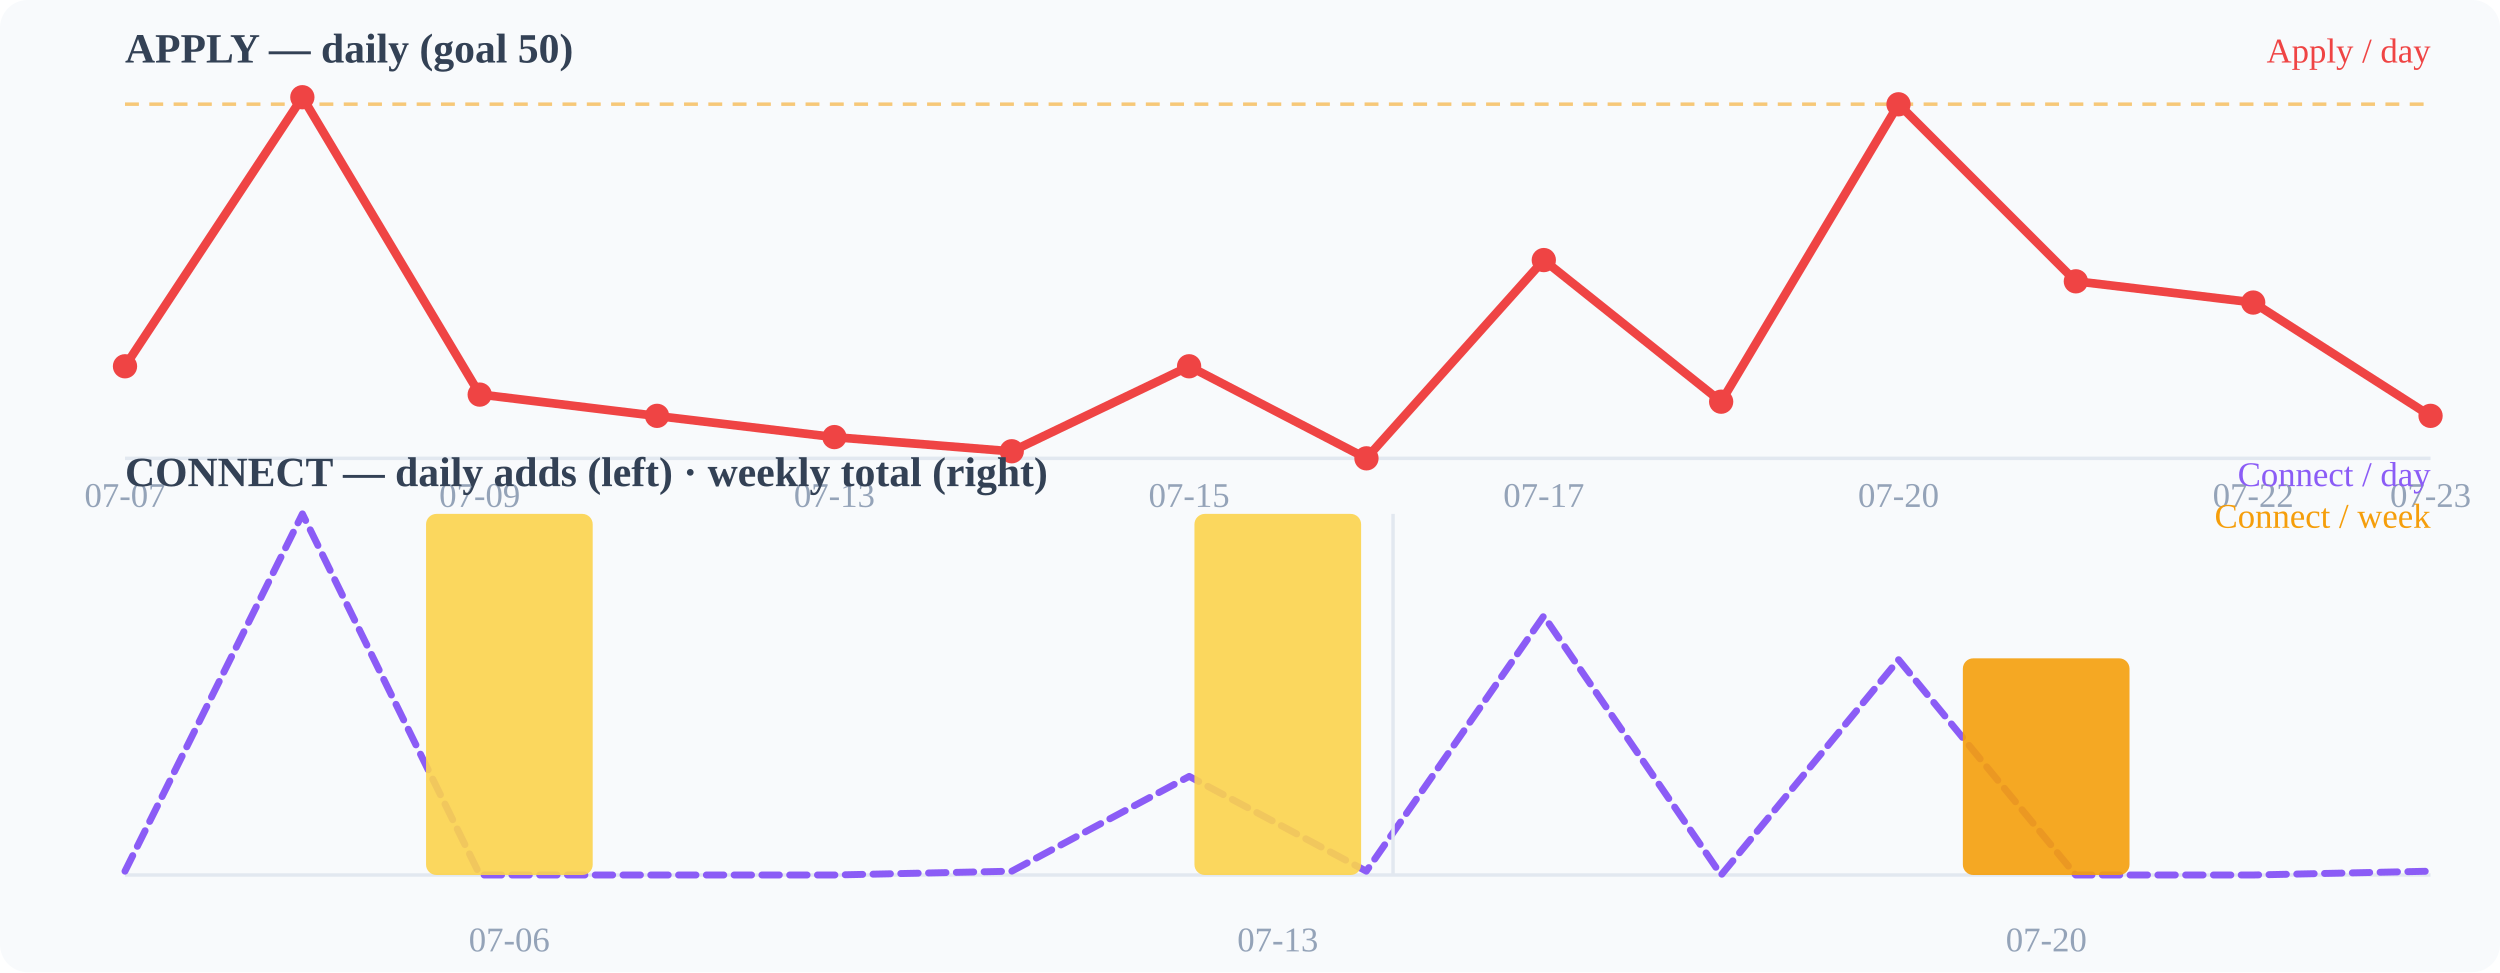
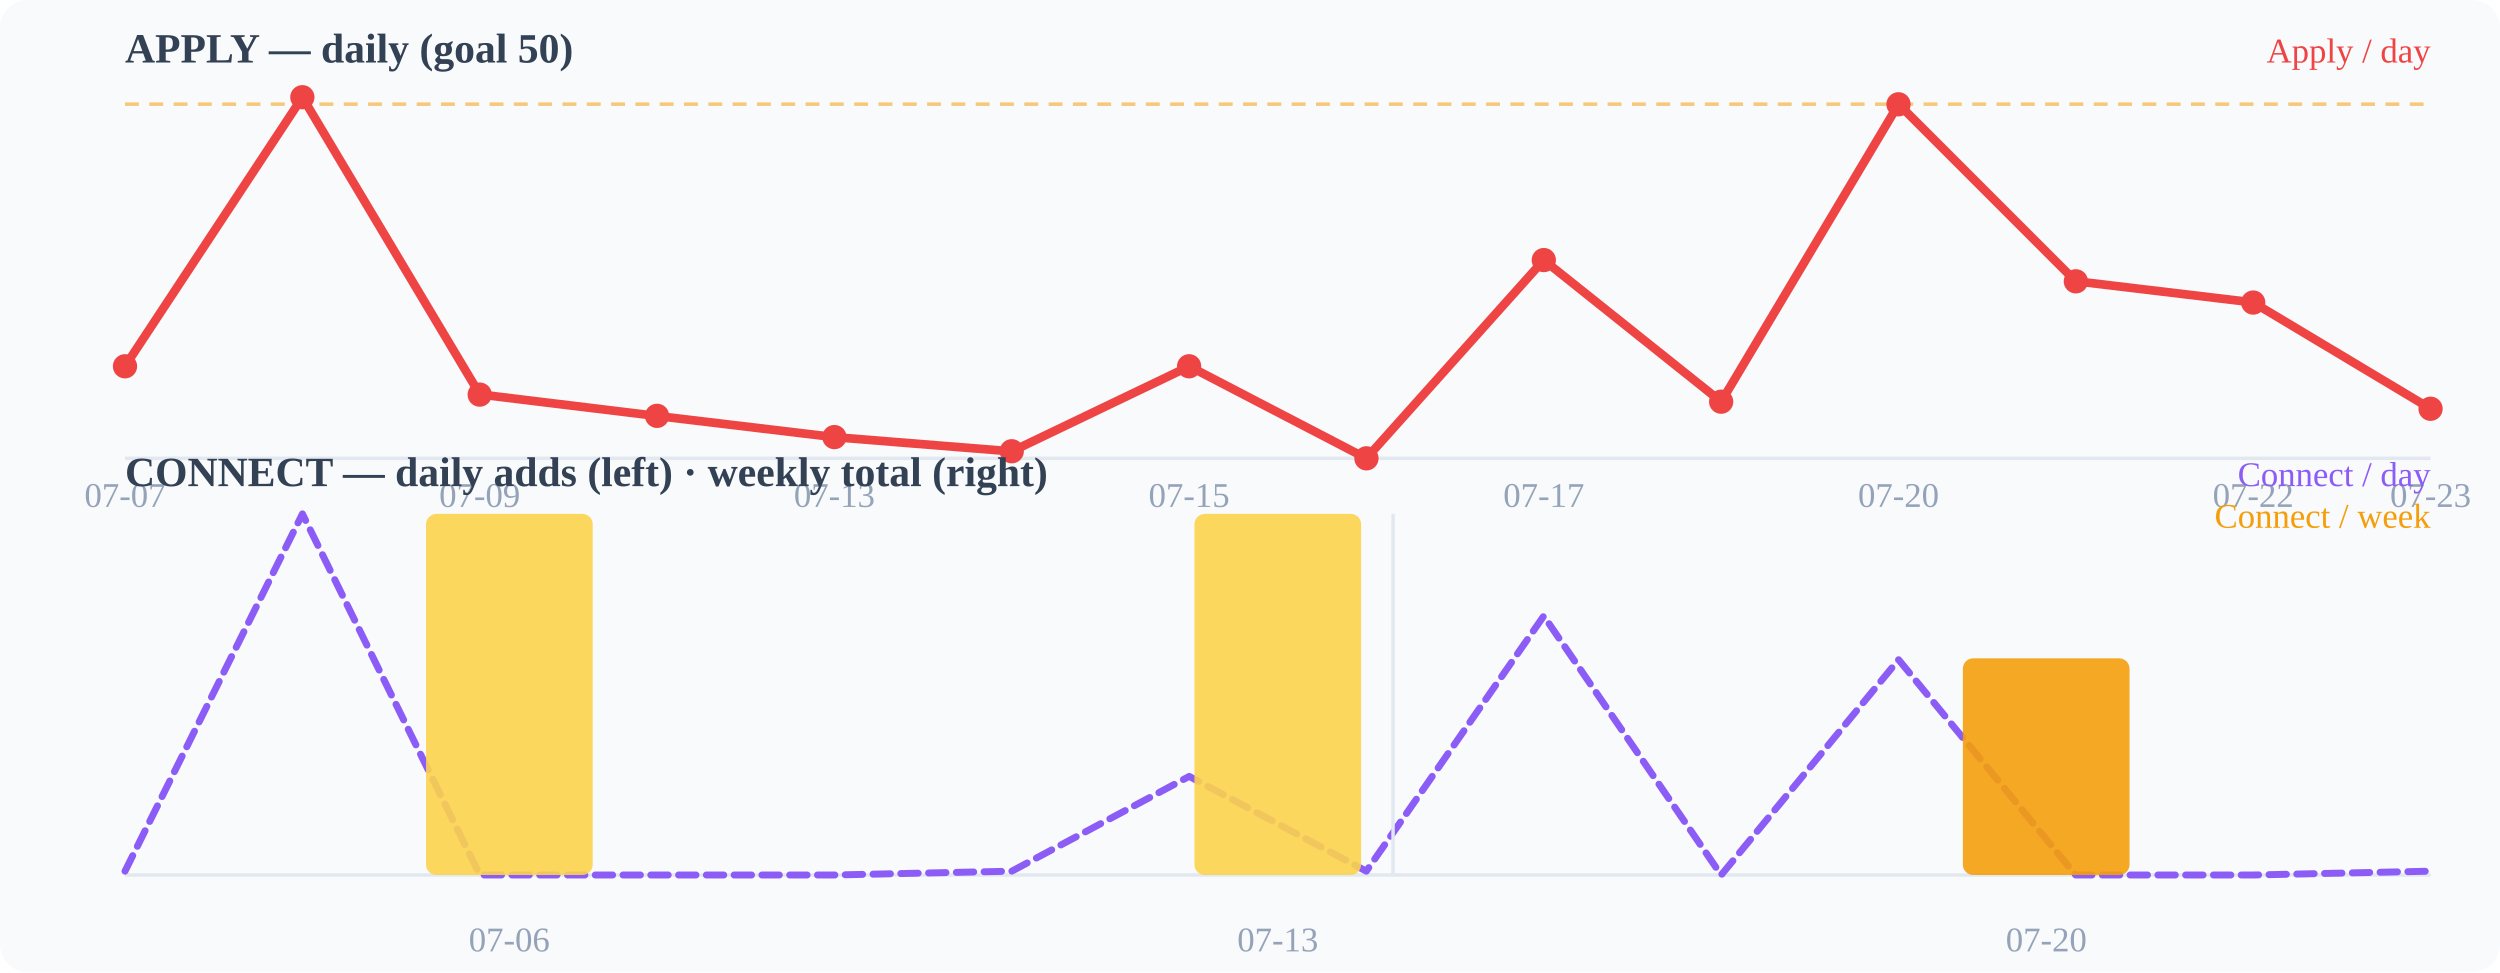
<svg xmlns="http://www.w3.org/2000/svg" width="720" height="280" viewBox="0 0 720 280">
  <rect width="720" height="280" fill="#f8fafc" rx="8" />
  <text x="36" y="18" font-size="12" font-weight="600" fill="#334155">APPLY — daily (goal 50)</text>
  <line x1="36" y1="132" x2="700" y2="132" stroke="#e2e8f0" stroke-width="1" />
  <line x1="36" y1="30.0" x2="700" y2="30.0" stroke="#f59e0b" stroke-width="1" stroke-dasharray="4 3" opacity="0.55" />
-   <polyline points="36.0,105.5 87.1,28.0 138.2,113.6 189.2,119.8 240.3,125.9 291.4,130.0 342.5,105.5 393.5,132.0 444.6,74.9 495.7,115.7 546.8,30.0 597.8,81.0 648.9,87.1 700.0,119.8" fill="none" stroke="#ef4444" stroke-width="2.5" stroke-linecap="round" stroke-linejoin="round" />
+   <polyline points="36.0,105.5 87.1,28.0 138.2,113.6 189.2,119.8 240.3,125.9 291.4,130.0 342.5,105.5 393.5,132.0 444.6,74.9 495.7,115.7 546.8,30.0 597.8,81.0 648.9,87.1 700.0,117.7" fill="none" stroke="#ef4444" stroke-width="2.5" stroke-linecap="round" stroke-linejoin="round" />
  <circle cx="36" cy="105.49" r="3.5" fill="#ef4444" />
  <circle cx="87.077" cy="28" r="3.5" fill="#ef4444" />
  <circle cx="138.154" cy="113.647" r="3.5" fill="#ef4444" />
  <circle cx="189.231" cy="119.765" r="3.5" fill="#ef4444" />
  <circle cx="240.308" cy="125.882" r="3.5" fill="#ef4444" />
  <circle cx="291.385" cy="129.961" r="3.5" fill="#ef4444" />
  <circle cx="342.462" cy="105.49" r="3.5" fill="#ef4444" />
  <circle cx="393.538" cy="132" r="3.5" fill="#ef4444" />
  <circle cx="444.615" cy="74.902" r="3.5" fill="#ef4444" />
  <circle cx="495.692" cy="115.686" r="3.5" fill="#ef4444" />
  <circle cx="546.769" cy="30.039" r="3.5" fill="#ef4444" />
  <circle cx="597.846" cy="81.02" r="3.5" fill="#ef4444" />
  <circle cx="648.923" cy="87.137" r="3.5" fill="#ef4444" />
-   <circle cx="700" cy="119.765" r="3.5" fill="#ef4444" />
+   <circle cx="700" cy="117.725" r="3.5" fill="#ef4444" />
  <text x="36" y="146" font-size="10" fill="#94a3b8" text-anchor="middle">07-07</text>
  <text x="138.154" y="146" font-size="10" fill="#94a3b8" text-anchor="middle">07-09</text>
  <text x="240.308" y="146" font-size="10" fill="#94a3b8" text-anchor="middle">07-13</text>
  <text x="342.462" y="146" font-size="10" fill="#94a3b8" text-anchor="middle">07-15</text>
  <text x="444.615" y="146" font-size="10" fill="#94a3b8" text-anchor="middle">07-17</text>
  <text x="546.769" y="146" font-size="10" fill="#94a3b8" text-anchor="middle">07-20</text>
  <text x="648.923" y="146" font-size="10" fill="#94a3b8" text-anchor="middle">07-22</text>
  <text x="700" y="146" font-size="10" fill="#94a3b8" text-anchor="middle">07-23</text>
  <text x="36" y="140" font-size="12" font-weight="600" fill="#334155">CONNECT — daily adds (left) · weekly total (right)</text>
  <line x1="36" y1="252" x2="700" y2="252" stroke="#e2e8f0" stroke-width="1" />
  <polyline points="36.0,250.9 87.1,148.0 138.2,252.0 189.2,252.0 240.3,252.0 291.4,250.9 342.5,223.6 393.5,250.9 444.6,177.4 495.7,252.0 546.8,190.0 597.8,252.0 648.9,252.0 700.0,250.9" fill="none" stroke="#8b5cf6" stroke-width="2" stroke-linecap="round" stroke-linejoin="round" stroke-dasharray="5 3" />
  <rect x="122.7" y="148.0" width="48" height="104.0" rx="3" fill="#fcd34d" opacity="0.9" />
  <rect x="344.0" y="148.0" width="48" height="104.0" rx="3" fill="#fcd34d" opacity="0.9" />
  <rect x="565.3" y="189.6" width="48" height="62.4" rx="3" fill="#f59e0b" opacity="0.9" />
  <line x1="401.2" y1="148" x2="401.2" y2="252" stroke="#e2e8f0" stroke-width="1" />
  <text x="146.667" y="274" font-size="10" fill="#94a3b8" text-anchor="middle">07-06</text>
  <text x="368" y="274" font-size="10" fill="#94a3b8" text-anchor="middle">07-13</text>
  <text x="589.333" y="274" font-size="10" fill="#94a3b8" text-anchor="middle">07-20</text>
  <text x="700" y="18" font-size="10" fill="#ef4444" text-anchor="end">Apply / day</text>
  <text x="700" y="140" font-size="10" fill="#8b5cf6" text-anchor="end">Connect / day</text>
  <text x="700" y="152" font-size="10" fill="#f59e0b" text-anchor="end">Connect / week</text>
</svg>
